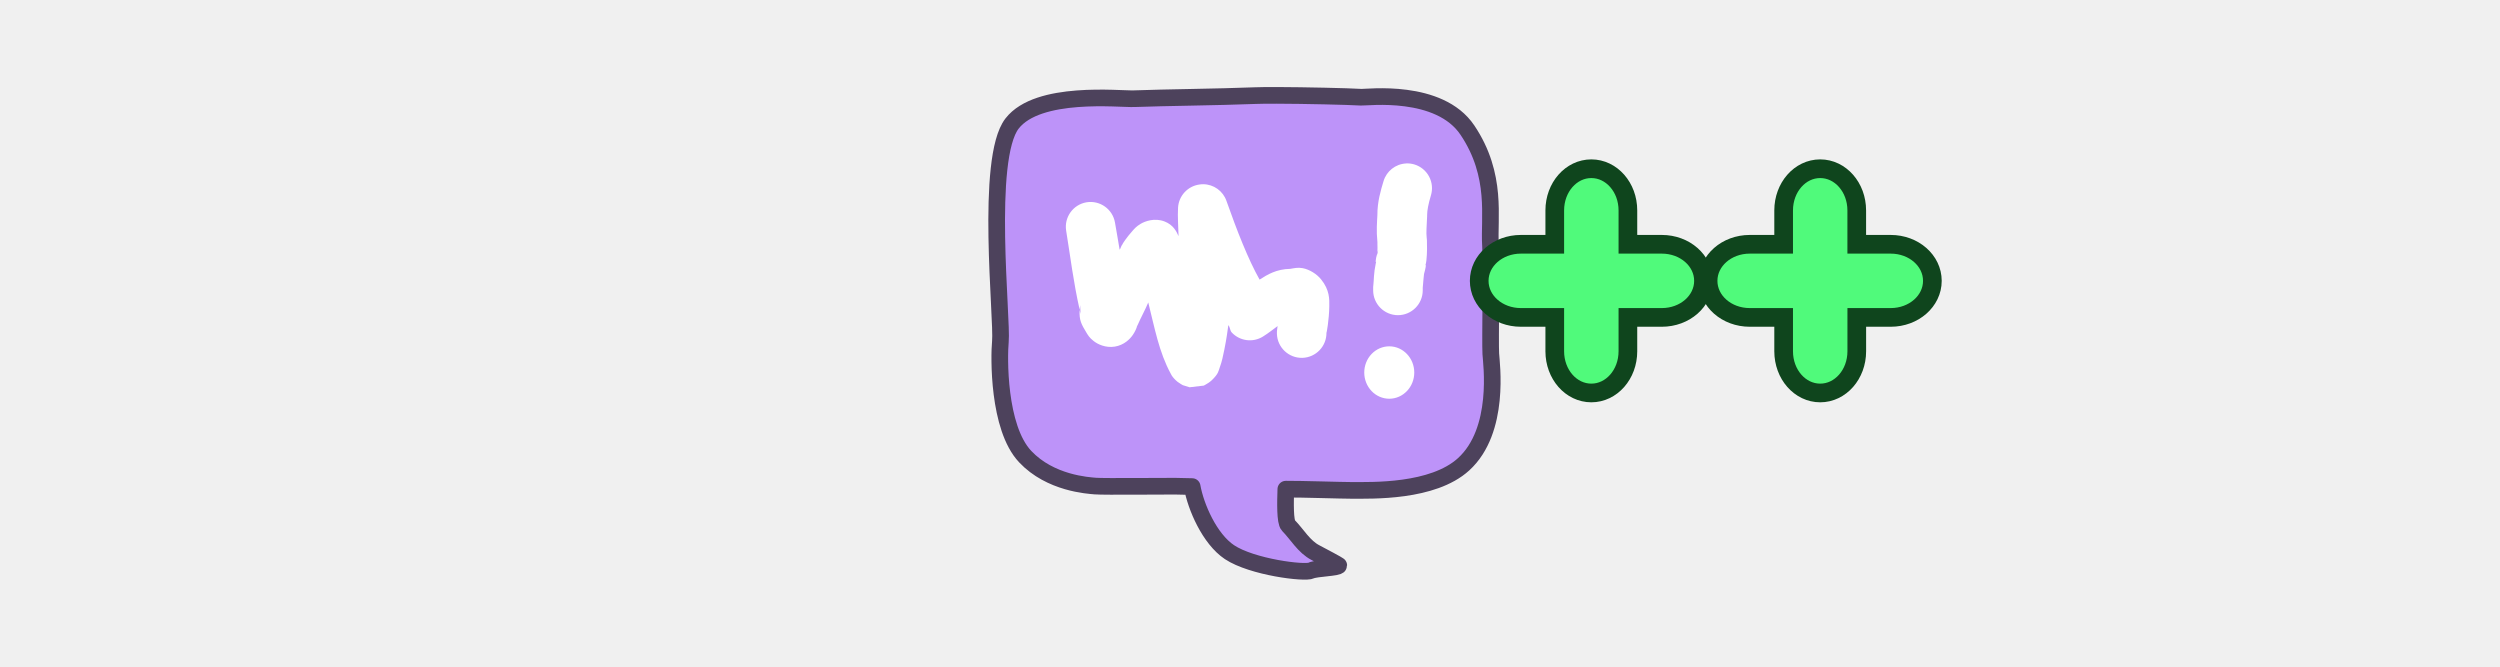
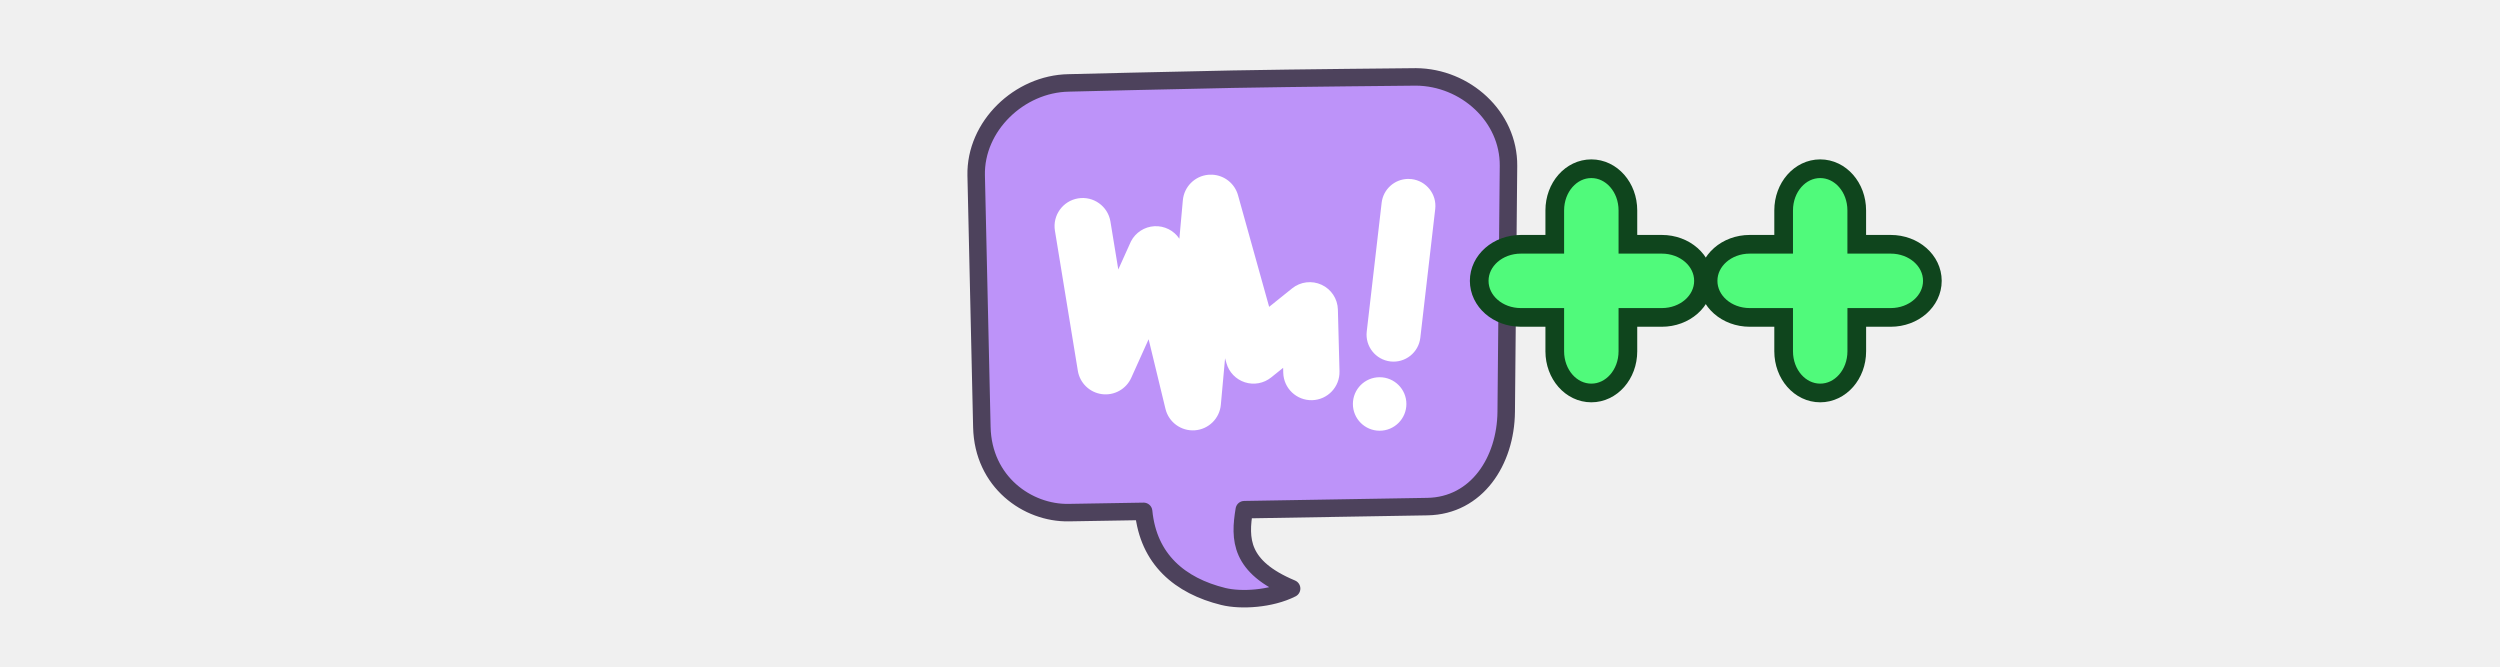
<svg xmlns="http://www.w3.org/2000/svg" width="300" height="80" viewBox="0 0 79.375 21.167" version="1.1" id="svg291">
  <defs id="defs288" />
  <g id="layer1">
-     <rect style="fill:#ffffff;fill-opacity:1;stroke:none;stroke-width:0.529;stroke-dasharray:none;stroke-opacity:1" id="rect2462" width="13.228" height="9.424" x="32.954" y="4.214" ry="0.9" />
-     <path id="path3615" style="clip-rule:evenodd;fill:#bd93f9;fill-opacity:1;fill-rule:evenodd;stroke:none;stroke-width:0.529;stroke-linecap:round;stroke-linejoin:round;stroke-miterlimit:40;stroke-opacity:1;stroke-dasharray:none" d="m 40.714,3.028 c -0.298,-0.001 -0.546,0.002 -0.693,0.008 -1.221,0.048 -2.826,0.06 -3.84,0.098 -0.467,0.018 -3.049,-0.276 -3.873,0.787 -0.868,1.119 -0.301,6.204 -0.371,6.924 -0.045,0.46 -0.083,2.725 0.787,3.651 0.8,0.851 2.004,0.916 2.226,0.936 0.253,0.023 2.37,-0.002 2.538,0.004 0.063,0.002 0.264,0.006 0.538,0.012 0.113,0.639 0.553,1.663 1.186,2.083 0.712,0.473 2.395,0.686 2.599,0.581 0.139,-0.071 0.87,-0.085 0.87,-0.161 -2e-6,-0.012 -0.557,-0.311 -0.736,-0.402 -0.37,-0.189 -0.586,-0.583 -0.866,-0.87 -0.107,-0.11 -0.093,-0.735 -0.079,-1.148 0.484,-0.004 1.797,0.04 2.073,0.039 0.658,-0.001 2.591,0.064 3.571,-0.828 1.182,-1.076 0.881,-3.218 0.864,-3.506 -0.023,-0.379 0.026,-2.879 -0.01,-3.445 C 47.444,6.922 47.734,5.574 46.766,4.132 45.874,2.801 43.577,3.098 43.394,3.087 42.954,3.061 41.607,3.032 40.714,3.028 Z m 3.928,2.161 a 0.788,0.788 0 0 1 0.261,0.031 0.788,0.788 0 0 1 0.528,0.987 c -0.078,0.263 -0.12,0.47 -0.12,0.622 a 0.788,0.788 0 0 0 0,0.002 0.788,0.788 0 0 0 0,0.002 0.788,0.788 0 0 0 0,0.002 0.788,0.788 0 0 0 0,0.002 0.788,0.788 0 0 0 0,0.002 0.788,0.788 0 0 0 0,0.002 0.788,0.788 0 0 0 0,0.002 0.788,0.788 0 0 0 0,0.002 0.788,0.788 0 0 0 0,0.002 0.788,0.788 0 0 0 0,0.002 0.788,0.788 0 0 0 0,0.002 0.788,0.788 0 0 0 0,0.002 0.788,0.788 0 0 0 0,0.002 0.788,0.788 0 0 0 0,0.002 0.788,0.788 0 0 0 0,0.002 0.788,0.788 0 0 0 0,0.002 0.788,0.788 0 0 0 0,0.002 0.788,0.788 0 0 0 0,0.002 0.788,0.788 0 0 0 0,0.002 c -0.013,0.303 -0.033,0.525 -0.014,0.675 a 0.788,0.788 0 0 1 0.008,0.08 c 0.005,0.18 0.009,0.396 -0.016,0.64 a 0.788,0.788 0 0 1 -0.037,0.177 c 0.006,-0.018 0.012,-0.029 0.016,-0.033 0.01,0.002 -2.12e-4,0.097 -0.053,0.285 l -0.002,0.006 c -0.013,0.075 -0.021,0.246 -0.041,0.44 9e-6,-6.455e-4 -7.3e-5,0.014 0,0.016 3.29e-4,0.006 -4e-6,0.019 0,0.067 A 0.788,0.788 0 0 1 44.385,10.007 0.788,0.788 0 0 1 43.598,9.22 c -2e-6,-0.003 -8.77e-4,-0.038 0,-0.104 a 0.788,0.788 0 0 1 0.008,-0.088 c 0.016,-0.122 0.007,-0.349 0.075,-0.667 a 0.788,0.788 0 0 1 0.014,-0.061 c -0.02,0.068 -0.035,-0.029 0.037,-0.271 0.005,-0.096 0.004,-0.212 0,-0.344 0.002,0.022 0.005,0.044 0.008,0.067 l -0.008,-0.082 c -0.036,-0.34 -0.011,-0.619 0,-0.838 -0.002,-0.43 0.107,-0.785 0.194,-1.076 A 0.788,0.788 0 0 1 44.642,5.19 Z m -0.911,2.839 c -0.002,0.028 -0.003,0.054 -0.006,0.079 l 0.035,-0.179 c -0.012,0.036 -0.02,0.069 -0.029,0.1 z M 38.2,5.849 a 0.788,0.788 0 0 1 0.74,0.53 c 0.335,0.947 0.685,1.847 1.052,2.499 0.248,-0.161 0.538,-0.335 0.974,-0.342 0.124,-0.021 0.243,-0.05 0.393,-0.022 0.22,0.042 0.447,0.185 0.585,0.355 0.276,0.341 0.264,0.633 0.261,0.854 -0.006,0.442 -0.089,0.877 -0.09,0.838 a 0.788,0.788 0 0 1 -0.764,0.801 0.788,0.788 0 0 1 -0.809,-0.764 c -0.003,-0.124 0.013,-0.144 0.022,-0.245 -0.144,0.105 -0.281,0.218 -0.467,0.334 a 0.788,0.788 0 0 1 -0.985,-0.126 c -0.066,-0.068 -0.052,-0.165 -0.112,-0.238 -0.022,0.159 -0.057,0.433 -0.126,0.771 -0.04,0.197 -0.076,0.383 -0.149,0.579 -0.037,0.098 -0.031,0.189 -0.251,0.4 -0.028,0.026 -0.063,0.054 -0.104,0.082 -0.041,0.029 -0.147,0.087 -0.149,0.088 -0.005,0.002 -0.447,0.054 -0.452,0.053 -0.002,-3.79e-4 -0.214,-0.066 -0.216,-0.067 -0.002,-0.001 -0.118,-0.068 -0.163,-0.104 -0.089,-0.072 -0.149,-0.143 -0.186,-0.2 a 0.788,0.788 0 0 1 -0.029,-0.053 c -0.38,-0.694 -0.517,-1.475 -0.718,-2.269 -0.108,0.26 -0.215,0.437 -0.353,0.752 -0.027,0.083 -0.064,0.171 -0.137,0.279 -0.09,0.132 -0.278,0.323 -0.571,0.371 -0.294,0.048 -0.55,-0.077 -0.675,-0.179 C 34.592,10.728 34.541,10.638 34.495,10.563 34.336,10.299 34.258,10.167 34.279,9.84 c 0.01,0.043 0.019,0.086 0.029,0.13 L 34.295,9.687 c -0.007,0.054 -0.013,0.104 -0.016,0.149 C 34.078,8.939 33.99,8.185 33.85,7.322 a 0.788,0.788 0 0 1 0.646,-0.899 0.788,0.788 0 0 1 0.905,0.646 c 0.052,0.319 0.104,0.576 0.147,0.86 0.044,-0.06 0.04,-0.11 0.088,-0.169 -0.004,-0.009 0.133,-0.222 0.328,-0.438 0.056,-0.062 0.115,-0.134 0.253,-0.216 0.138,-0.082 0.442,-0.196 0.756,-0.075 0.282,0.109 0.38,0.318 0.446,0.467 -0.007,-0.323 -0.033,-0.602 -0.016,-0.905 a 0.788,0.788 0 0 1 0.675,-0.734 0.788,0.788 0 0 1 0.122,-0.01 z m -2.099,4.509 c 0.006,-0.019 0.013,-0.037 0.018,-0.055 l -0.035,0.096 c 0.006,-0.014 0.012,-0.027 0.018,-0.041 z m 8.009,0.638 a 0.794,0.832 0 0 1 0.793,0.832 0.794,0.832 0 0 1 -0.793,0.832 0.794,0.832 0 0 1 -0.795,-0.832 0.794,0.832 0 0 1 0.795,-0.832 z" />
-     <path id="path2353" style="clip-rule:evenodd;fill:none;fill-opacity:1;fill-rule:evenodd;stroke:#4d425c;stroke-width:0.529;stroke-linecap:round;stroke-linejoin:round;stroke-miterlimit:40;stroke-dasharray:none;stroke-opacity:1" d="m 40.539,3.028 c -0.298,-0.001 -0.546,0.002 -0.693,0.008 -1.221,0.048 -2.827,0.06 -3.84,0.098 -0.467,0.018 -3.049,-0.276 -3.873,0.788 -0.868,1.119 -0.301,6.204 -0.371,6.924 -0.045,0.46 -0.084,2.725 0.787,3.651 0.8,0.851 2.004,0.916 2.226,0.936 0.253,0.023 2.37,-0.001 2.538,0.004 0.063,0.002 0.264,0.006 0.538,0.012 0.113,0.639 0.553,1.662 1.186,2.083 0.712,0.473 2.394,0.686 2.599,0.581 0.139,-0.071 0.87,-0.085 0.87,-0.161 -2e-6,-0.012 -0.558,-0.311 -0.736,-0.403 -0.37,-0.189 -0.585,-0.583 -0.866,-0.869 -0.107,-0.11 -0.093,-0.735 -0.079,-1.149 0.484,-0.004 1.797,0.04 2.073,0.039 0.658,-0.001 2.591,0.064 3.571,-0.828 1.182,-1.076 0.881,-3.218 0.864,-3.506 -0.023,-0.379 0.026,-2.879 -0.01,-3.445 C 47.268,6.922 47.559,5.574 46.591,4.132 45.698,2.801 43.401,3.098 43.218,3.087 42.778,3.061 41.432,3.031 40.539,3.028 Z" />
+     <g id="g1" transform="matrix(0.8128376,0,0,0.8128376,11.18697,23.6997)">
+       <path id="path1" style="fill:#bd93f9;fill-opacity:1;stroke:#4d425c;stroke-width:0.683;stroke-linecap:round;stroke-linejoin:round;stroke-dasharray:none;stroke-opacity:1" d="m 41.547,-26.153 c 0,0 -4.766,0.044 -7.148,0.089 -2.142,0.04 -6.42,0.146 -6.42,0.146 -1.927,0.033 -3.655,1.689 -3.612,3.616 l 0.222,9.827 c 0.048,2.146 1.785,3.369 3.39,3.342 l 2.929,-0.049 c 0.183,1.874 1.419,2.908 3.115,3.325 0.683,0.168 1.851,0.102 2.666,-0.31 -2.031,-0.85 -2.041,-1.928 -1.849,-3.081 l 7.151,-0.12 c 1.927,-0.032 3.062,-1.777 3.08,-3.705 l 0.089,-9.605 c 0.018,-1.927 -1.684,-3.46 -3.612,-3.475 z" />
+       <path id="path19" style="baseline-shift:baseline;display:inline;overflow:visible;vector-effect:none;fill:#ffffff;stroke-width:0.088;stroke-linecap:round;stroke-linejoin:round;enable-background:accumulate;stop-color:#000000" d="m 33.588,-22.333 a 1.099,1.099 0 0 0 -0.153,0.003 1.099,1.099 0 0 0 -0.995,0.995 l -0.136,1.503 a 1.099,1.099 0 0 0 -1.89,0.102 l -0.496,1.1 -0.306,-1.871 a 1.099,1.099 0 0 0 -1.262,-0.907 1.099,1.099 0 0 0 -0.907,1.262 l 0.895,5.472 a 1.099,1.099 0 0 0 2.087,0.274 l 0.678,-1.505 0.658,2.718 a 1.099,1.099 0 0 0 2.163,-0.159 l 0.165,-1.816 0.053,0.188 a 1.099,1.099 0 0 0 1.747,0.561 l 0.468,-0.376 0.005,0.194 a 1.099,1.099 0 0 0 1.127,1.07 1.099,1.099 0 0 0 1.07,-1.127 l -0.063,-2.413 a 1.099,1.099 0 0 0 -1.787,-0.828 l -0.898,0.722 -1.216,-4.36 a 1.099,1.099 0 0 0 -1.006,-0.802 z m 7.647,0.165 a 1.054,1.054 0 0 0 -1.03,0.932 l -0.582,5.03 a 1.054,1.054 0 0 0 0.925,1.168 1.054,1.054 0 0 0 1.168,-0.925 l 0.582,-5.03 a 1.054,1.054 0 0 0 -0.926,-1.168 1.054,1.054 0 0 0 -0.138,-0.007 z m -1.108,7.746 a 1.045,1.045 0 0 0 -1.045,1.045 1.045,1.045 0 0 0 1.045,1.045 1.045,1.045 0 0 0 1.045,-1.045 1.045,1.045 0 0 0 -1.045,-1.045 z" />
+     </g>
    <path id="rect1625" style="fill:#50fa7b;fill-opacity:1;stroke:#0f451d;stroke-width:0.593;stroke-dasharray:none;stroke-opacity:1;paint-order:normal" d="m 50.525,5.357 c -0.643,0 -1.161,0.59 -1.161,1.323 v 1.076 h -1.076 c -0.733,0 -1.323,0.518 -1.323,1.161 0,0.643 0.59,1.161 1.323,1.161 h 1.076 v 1.076 c 0,0.733 0.518,1.323 1.161,1.323 0.643,0 1.161,-0.59 1.161,-1.323 v -1.076 h 1.077 c 0.733,0 1.323,-0.518 1.323,-1.161 0,-0.643 -0.59,-1.161 -1.323,-1.161 H 51.686 V 6.68 c 0,-0.733 -0.518,-1.323 -1.161,-1.323 z" />
    <path id="path2678" style="fill:#50fa7b;fill-opacity:1;stroke:#0f451d;stroke-width:0.593;stroke-dasharray:none;stroke-opacity:1;paint-order:normal" d="m 57.792,5.357 c -0.643,0 -1.161,0.59 -1.161,1.323 v 1.076 h -1.076 c -0.733,0 -1.323,0.518 -1.323,1.161 0,0.643 0.59,1.161 1.323,1.161 h 1.076 v 1.076 c 0,0.733 0.518,1.323 1.161,1.323 0.643,0 1.161,-0.59 1.161,-1.323 v -1.076 h 1.077 c 0.733,0 1.323,-0.518 1.323,-1.161 0,-0.643 -0.59,-1.161 -1.323,-1.161 H 58.952 V 6.68 c 0,-0.733 -0.518,-1.323 -1.161,-1.323 z" />
  </g>
</svg>
